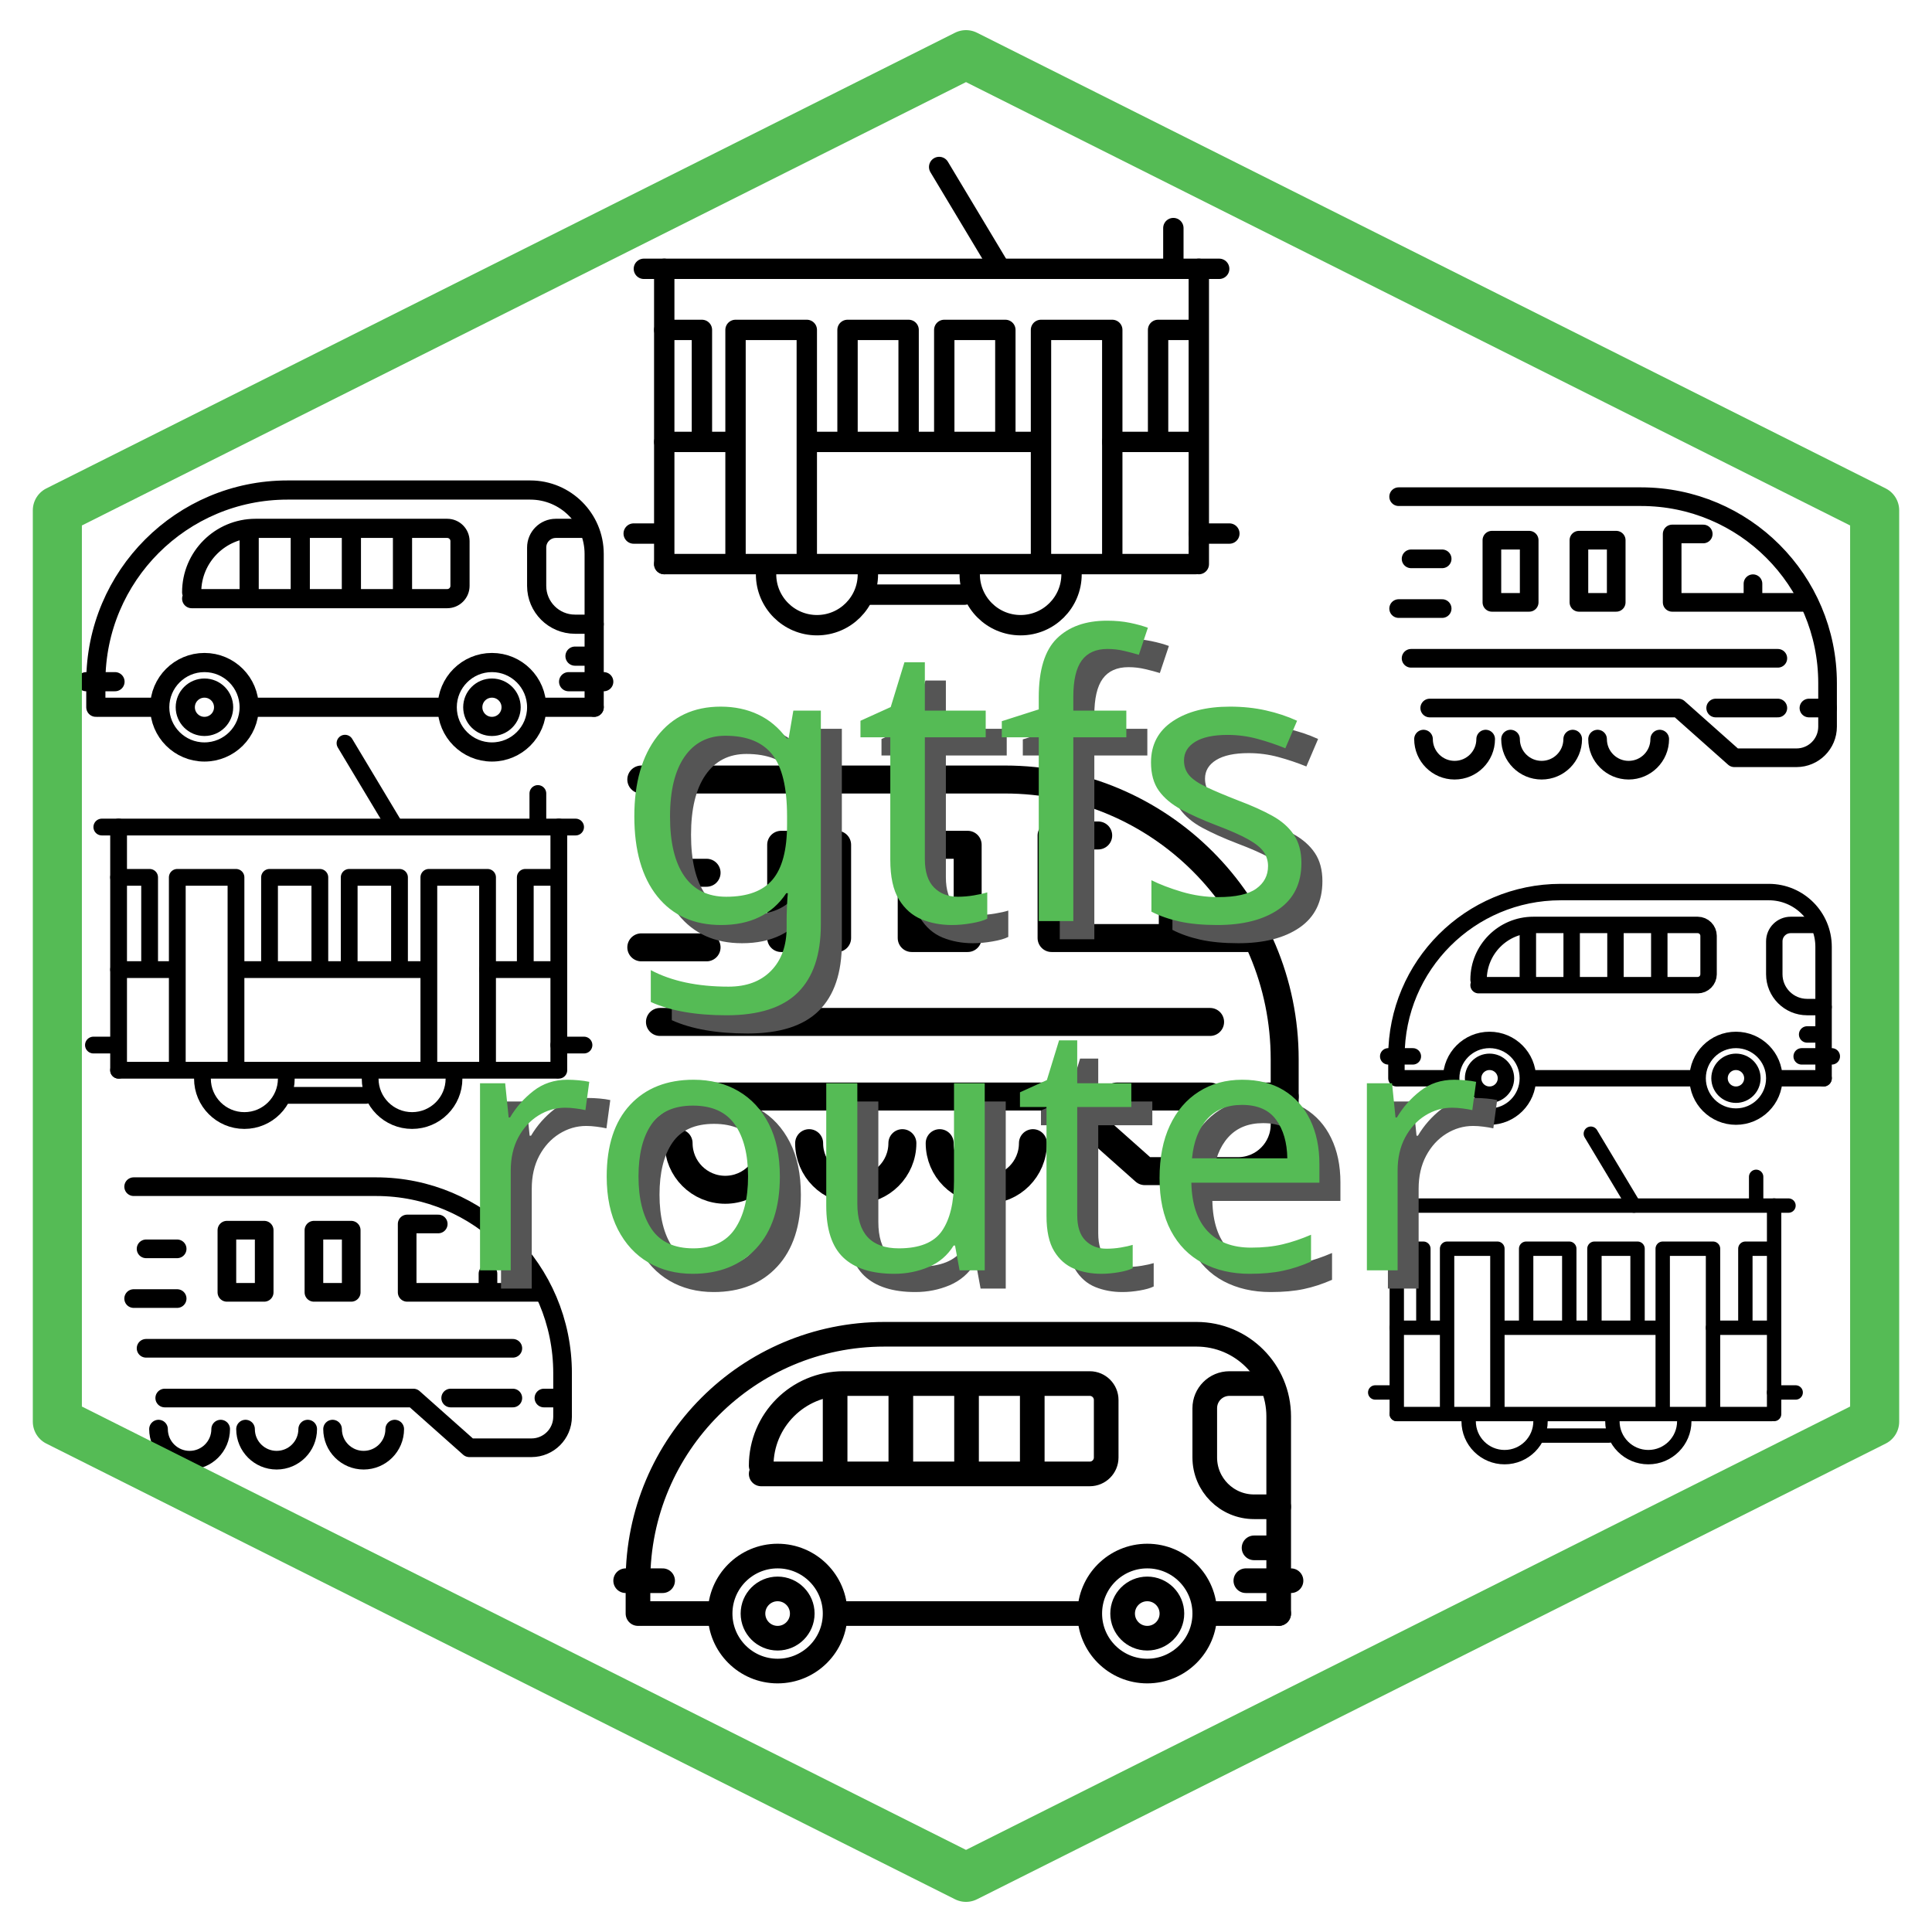
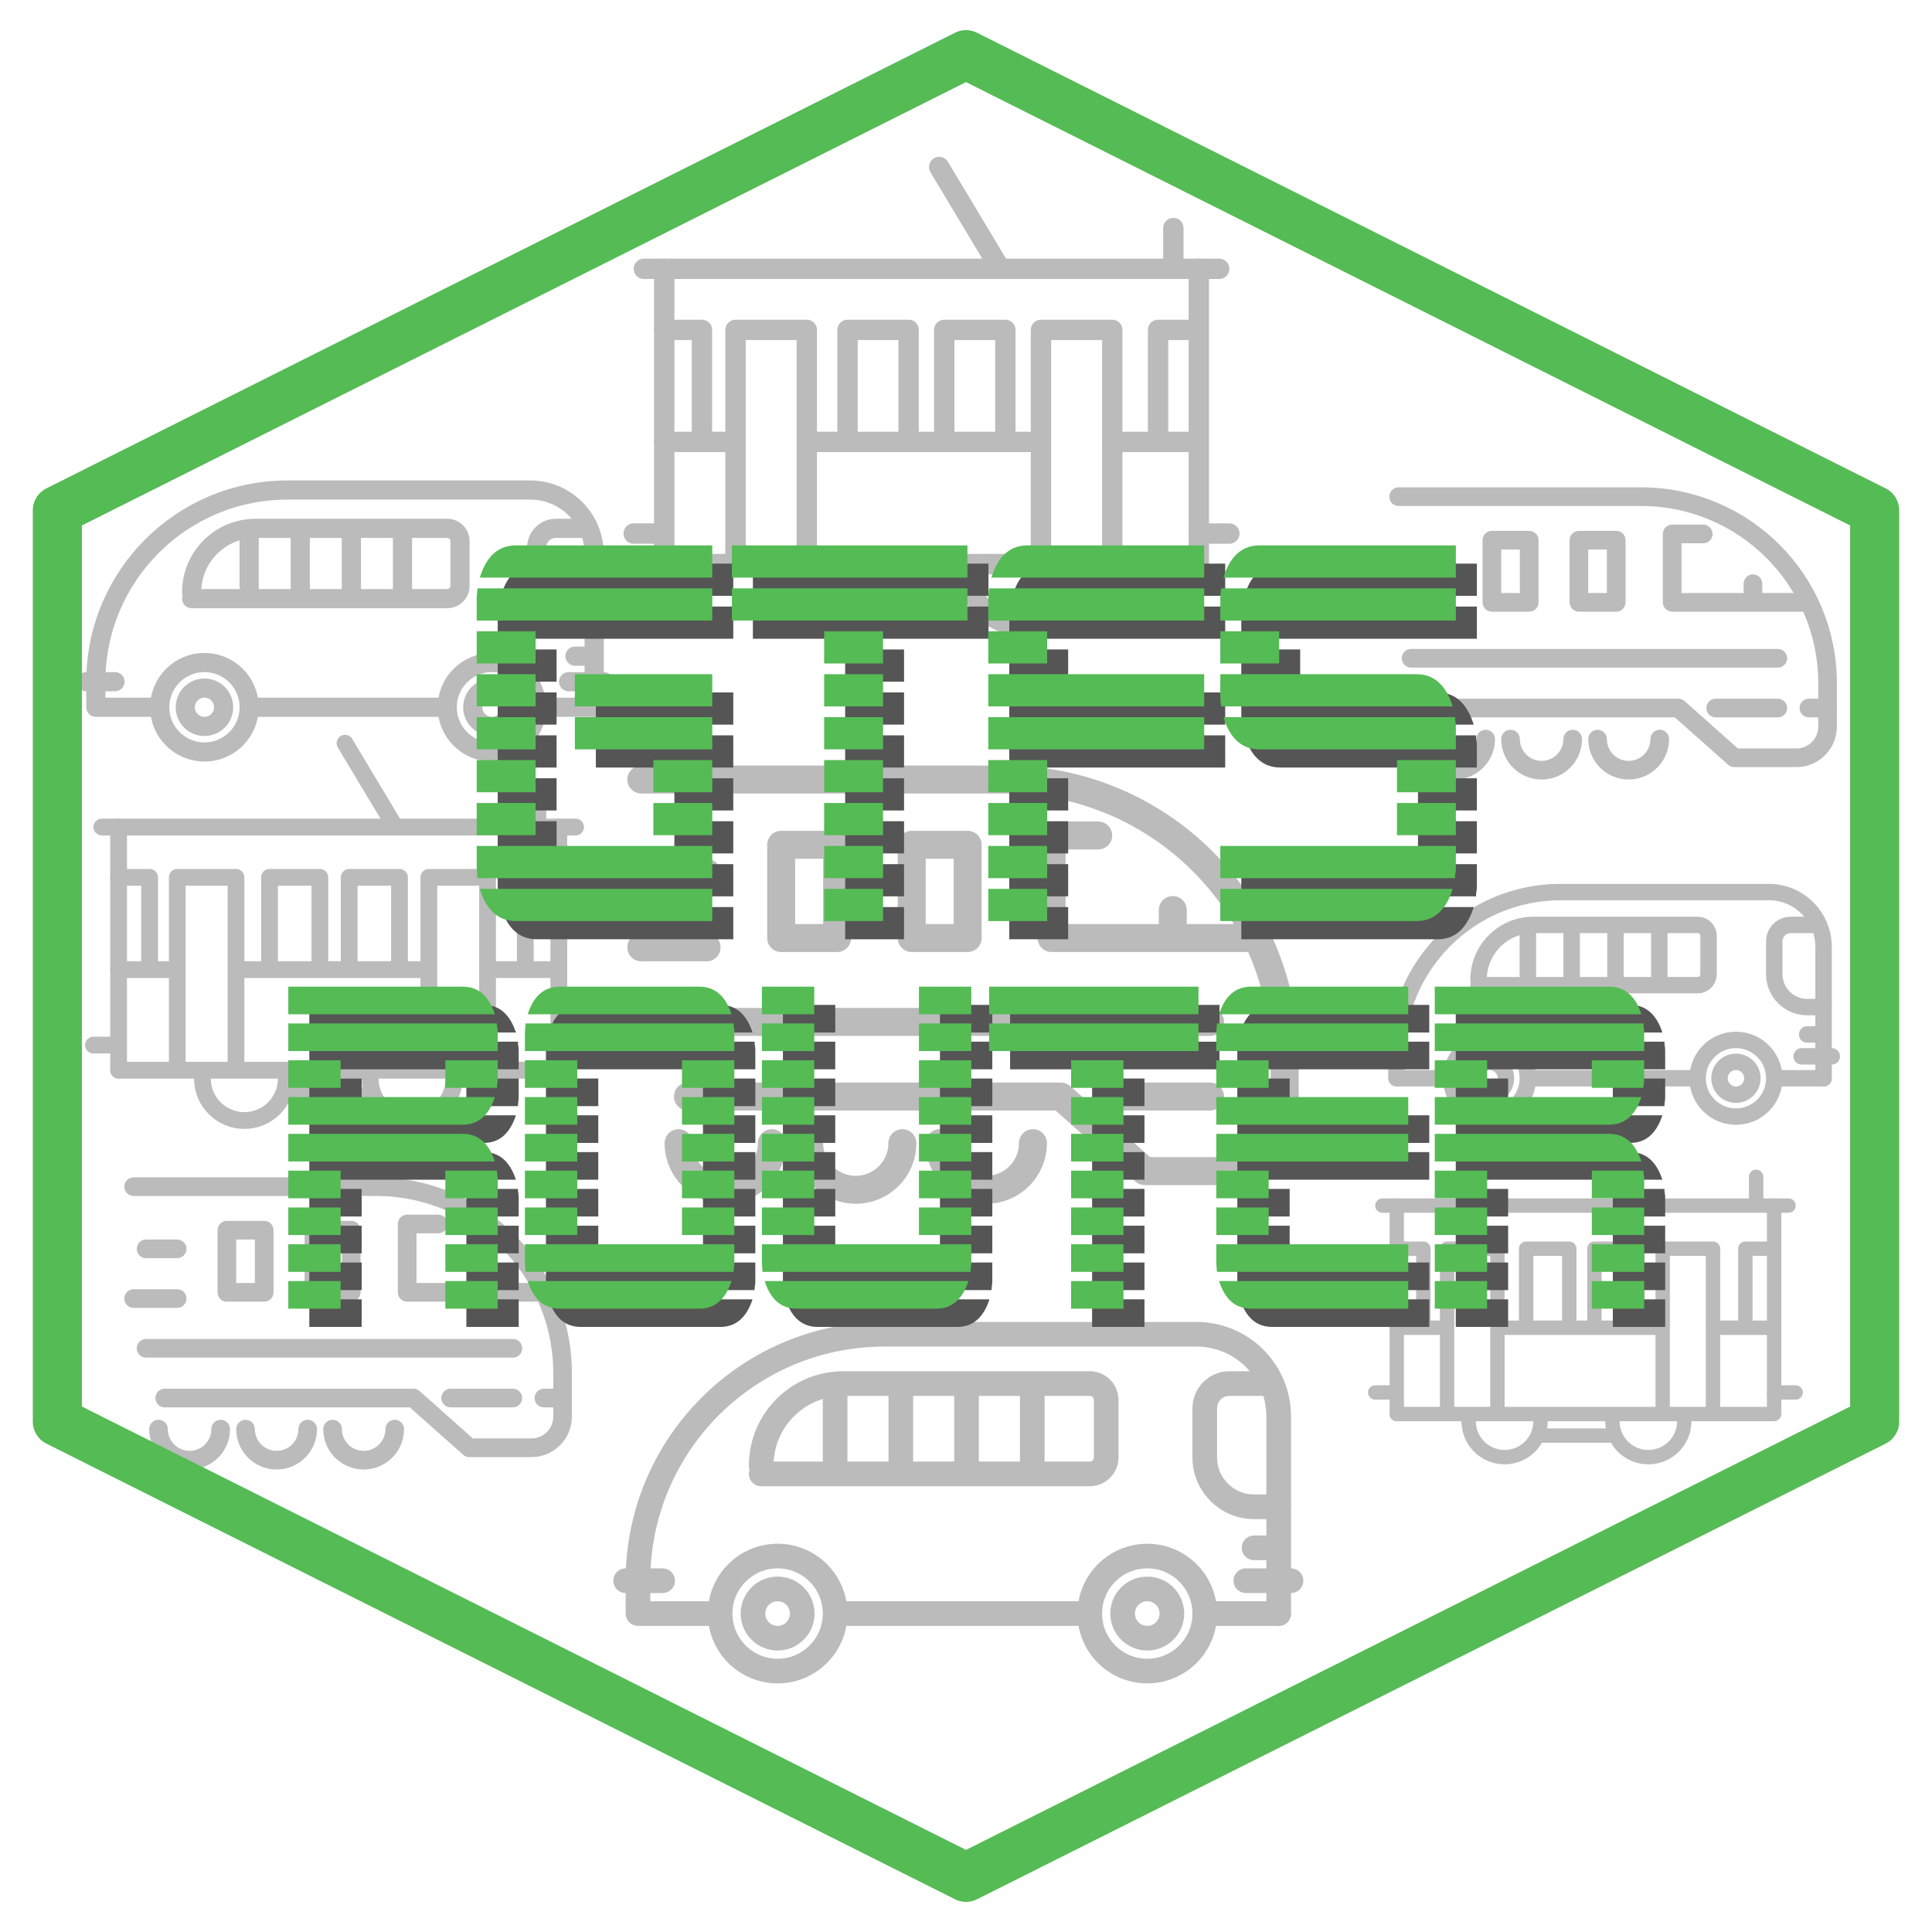
- <svg xmlns="http://www.w3.org/2000/svg" xmlns:xlink="http://www.w3.org/1999/xlink" class="svglite" width="504.00pt" height="504.00pt" viewBox="0 0 504.00 504.00">
-   <defs>
-     <style type="text/css">
+ <svg xmlns="http://www.w3.org/2000/svg" xmlns:xlink="http://www.w3.org/1999/xlink" class="svglite" width="504.00pt" height="504.00pt" viewBox="0 0 504.00 504.00" version="1.1" id="gtfsrouter-logo">
+   <defs id="defs4">
+     <style type="text/css" id="style2">
    .svglite line, .svglite polyline, .svglite polygon, .svglite path, .svglite rect, .svglite circle {
-       fill: none;
-       stroke: #000000;
      stroke-linecap: round;
      stroke-linejoin: round;
      stroke-miterlimit: 10.00;
    }
    .svglite text {
      white-space: pre;
    }
  </style>
  </defs>
-   <rect width="100%" height="100%" style="stroke: none; fill: none;" />
-   <defs>
-     <symbol id="bus" fill="none" fill-opacity="null" stroke="#9b9b9b" stroke-dasharray="null" stroke-linecap="round" stroke-linejoin="null" stroke-opacity="null" stroke-width="30" viewBox="0 0 840 450">
-       <path d="M30,360 L30,320         M30,320 a300,300 45 0,1 300,-300         M330,20 L710,20         M710,20 a100,100 0 0,1 100,100         M810,120 L810,360" />
+   <rect width="100%" height="100%" style="stroke: none; fill: none;" id="rect6" />
+   <defs id="defs66">
+     <symbol id="bus" fill="none" fill-opacity="null" stroke="#bbbbbb" stroke-dasharray="null" stroke-linecap="round" stroke-linejoin="null" stroke-opacity="null" stroke-width="30" viewBox="0 0 840 450">
+       <path d="M30,360 L30,320         M30,320 a300,300 45 0,1 300,-300         M330,20 L710,20         M710,20 a100,100 0 0,1 100,100         M810,120 L810,360" id="path8" />
      <circle id="bus-wheel-back-large" cx="200" cy="360" r="70" />
      <circle id="bus-wheel-back-small" cx="200" cy="360" r="30" />
      <circle id="bus-wheel-front-large" cx="650" cy="360" r="70" />
      <circle id="bus-wheel-front-small" cx="650" cy="360" r="30" />
      <line id="bus-bottom-line1" x1="35" x2="120" y1="360" y2="360" />
      <line id="bus-bottom-line2" x1="280" x2="570" y1="360" y2="360" />
      <line id="bus-bottom-line3" x1="730" x2="810" y1="360" y2="360" />
      <path id="bus-windscreen" d="M800,80 L750,80         M750,80 a30,30 0 0,0 -30,30         M720,110 L720,170         M720,170 a60,60 0 0,0 60,60         M780,230 L810,230         " />
      <path id="bus-window-outline" d="M180,180 a100,100 0 0,1 100,-100         M280,80 L580,80         M580,80 a20,20 0 0,1 20,20         M600,100 L600,170         M600,170 a20,20 0 0,1 -20,20         M580,190 L180,190         " />
      <line id="bus-window-line1" x1="510" x2="510" y1="180" y2="90" />
      <line id="bus-window-line2" x1="430" x2="430" y1="180" y2="90" />
      <line id="bus-window-line3" x1="350" x2="350" y1="180" y2="90" />
      <line id="bus-window-line4" x1="270" x2="270" y1="180" y2="90" />
      <line id="bus-bumper1" x1="15" x2="60" y1="320" y2="320" />
      <line id="bus-bumper2" x1="770" x2="825" y1="320" y2="320" />
      <line id="bus-bumper3" x1="780" x2="800" y1="280" y2="280" />
    </symbol>
-     <symbol id="tram" fill="none" fill-opacity="null" stroke="#9b9b9b" stroke-dasharray="null" stroke-linecap="round" stroke-linejoin="null" stroke-opacity="null" stroke-width="20" viewBox="0 0 640 480">
+     <symbol id="tram" fill="none" fill-opacity="null" stroke="#bbbbbb" stroke-dasharray="null" stroke-linecap="round" stroke-linejoin="null" stroke-opacity="null" stroke-width="20" viewBox="0 0 640 480">
      <path id="tram-wheel1" d="M150,420 a1,1 0 0,0 100,0" />
-       <path id="tram-wheel1" d="M350,420 a1,1 0 0,0 100,0" />
+       <path id="path28" d="M350,420 a1,1 0 0,0 100,0" />
      <line id="tram-line-between-wheels" x1="250" x2="345" y1="440" y2="440" />
      <line id="tram-bottom-line" x1="50" x2="572" y1="410" y2="410" />
      <line id="tram-back-line" x1="50" x2="50" y1="410" y2="120" />
      <line id="tram-front-line" x1="575" x2="575" y1="410" y2="120" />
      <line id="tram-roof-line" x1="30" x2="595" y1="120" y2="120" />
      <line id="tram-back-nubbin" x1="20" x2="40" y1="380" y2="380" />
      <line id="tram-front-nubbin" x1="575" x2="605" y1="380" y2="380" />
      <path id="tram-door-back" d="M120,400 L120,180 M120,180 L190,180 M190,180 L190,400 Z" />
      <path id="tram-door-front" d="M420,400 L420,180 M420,180 L490,180 M490,180 L490,400 Z" />
      <line id="tram-window-back-line" x1="50" x2="110" y1="290" y2="290" />
      <path id="tram-window-back-path" d="M50,180 L87,180 M87,180 L87,280 Z" />
      <line id="tram-window-front-line" x1="490" x2="570" y1="290" y2="290" />
      <path id="tram-window-front-path" d="M570,180 L535,180 M535,180 L535,280 Z" />
      <line id="tram-mid-line" x1="200" x2="410" y1="290" y2="290" />
      <path id="tram-window1" d="M230,280 L230,180 M230,180 L290,180 M290,180 L290,280 Z" />
      <path id="tram-window2" d="M325,280 L325,180 M325,180 L385,180 M385,180 L385,280 Z" />
      <line id="tram-antenna" x1="380" x2="320" y1="120" y2="20" />
      <line id="tram-roof-stick" x1="550" x2="550" y1="80" y2="110" />
    </symbol>
-     <symbol id="train" fill="none" fill-opacity="null" stroke="#9b9b9b" stroke-dasharray="null" stroke-linecap="round" stroke-linejoin="null" stroke-opacity="null" stroke-width="30" viewBox="0 0 740 520">
+     <symbol id="train" fill="none" fill-opacity="null" stroke="#bbbbbb" stroke-dasharray="null" stroke-linecap="round" stroke-linejoin="null" stroke-opacity="null" stroke-width="30" viewBox="0 0 740 520">
      <path id="traim-outline-main" d="M30,60 L420,60         M420,60 a300,300 45 0,1 300,300         M720,360 L720,430         M720,430 a50,50 0 0,1 -50,50         M670,480 L570,480         M570,480 L480,400         M480,400 L80,400         " />
      <line id="train-line1" x1="540" x2="640" y1="400" y2="400" />
      <line id="train-line2" x1="690" x2="720" y1="400" y2="400" />
      <line id="train-line3" x1="50" x2="640" y1="320" y2="320" />
      <line id="train-line4" x1="30" x2="100" y1="240" y2="240" />
      <line id="train-line5" x1="50" x2="100" y1="160" y2="160" />
      <path id="train-wheel1" d="M70,450 a1,1 0 0,0 100,0" />
-       <circle id="train-wheel-dot1" cx="120" cy="450" r="15" fill="#9b9b9b" stroke="none" stroke-width="0" />
+       <circle id="train-wheel-dot1" cx="120" cy="450" r="15" stroke="none" stroke-width="0" />
      <path id="train-wheel2" d="M210,450 a1,1 0 0,0 100,0" />
-       <circle id="train-wheel-dot2" cx="260" cy="450" r="15" fill="#9b9b9b" stroke="none" stroke-width="0" />
+       <circle id="train-wheel-dot2" cx="260" cy="450" r="15" stroke="none" stroke-width="0" />
      <path id="train-wheel3" d="M350,450 a1,1 0 0,0 100,0" />
-       <circle id="train-wheel-dot3" cx="400" cy="450" r="15" fill="#9b9b9b" stroke="none" stroke-width="0" />
+       <circle id="train-wheel-dot3" cx="400" cy="450" r="15" stroke="none" stroke-width="0" />
      <path id="train-drivers-window" d="M680,230 L470,230 M470,230 L470,120 M470,120 L520,120" />
      <line id="train-drivers-window-line" x1="600" x2="600" y1="220" y2="200" />
      <path id="train-window1" d="M180,230 L180,130 M180,130 L240,130 M240,130 L240,230 M240,230 L180,230" />
      <path id="train-window2" d="M320,230 L320,130 M320,130 L380,130 M380,130 L380,230 M380,230 L320,230" />
    </symbol>
  </defs>
-   <g>
-     <svg viewBox="0 0 504 504" width="140" x="20" y="-90">
-       <use xlink:href="#bus" />
+   <g id="main-image">
+     <svg id="bus-left" viewBox="0 0 504 504" width="140" x="20" y="-90" version="1.1">
+       <use xlink:href="#bus" id="use68" />
    </svg>
-     <svg viewBox="0 0 504 504" width="140" x="20" y="-10">
-       <use xlink:href="#tram" />
+     <svg id="tram-left" viewBox="0 0 504 504" width="140" x="20" y="-10" version="1.1">
+       <use xlink:href="#tram" id="use71" />
    </svg>
-     <svg viewBox="0 0 504 504" width="120" x="30" y="90">
-       <use xlink:href="#train" />
+     <svg id="train-left" viewBox="0 0 504 504" width="120" x="30" y="90" version="1.1">
+       <use xlink:href="#train" id="use74" />
    </svg>
-     <svg viewBox="0 0 504 504" width="170" x="160" y="-150">
-       <use xlink:href="#tram" />
+     <svg id="tram-middle" viewBox="0 0 504 504" width="170" x="160" y="-150" version="1.1">
+       <use xlink:href="#tram" id="use77" />
    </svg>
-     <svg viewBox="0 0 504 504" width="180" x="160" y="0">
-       <use xlink:href="#train" />
+     <svg id="train-middle" viewBox="0 0 504 504" width="180" x="160" y="0" version="1.1">
+       <use xlink:href="#train" id="use80" />
    </svg>
-     <svg viewBox="0 0 504 504" width="180" x="160" y="140">
-       <use xlink:href="#bus" />
+     <svg id="bus-middle" viewBox="0 0 504 504" width="180" x="160" y="140" version="1.1">
+       <use xlink:href="#bus" id="use83" />
    </svg>
-     <svg viewBox="0 0 504 504" width="120" x="360" y="-90">
-       <use xlink:href="#train" />
+     <svg id="train-right" viewBox="0 0 504 504" width="120" x="360" y="-90" version="1.1">
+       <use xlink:href="#train" id="use86" />
    </svg>
-     <svg viewBox="0 0 504 504" width="120" x="360" y="10">
-       <use xlink:href="#bus" />
+     <svg id="bus-right" viewBox="0 0 504 504" width="120" x="360" y="10" version="1.1">
+       <use xlink:href="#bus" id="use89" />
    </svg>
-     <svg viewBox="0 0 504 504" width="120" x="355" y="85">
-       <use xlink:href="#tram" />
+     <svg id="tram-right" viewBox="0 0 504 504" width="120" x="355" y="85" version="1.1">
+       <use xlink:href="#tram" id="use92" />
    </svg>
-     <rect x="0.00" y="0.00" width="504.00" height="504.00" style="stroke-width: 0.00;" />
-     <polygon points="14.96,133.13 14.96,370.87 252.00,489.74 489.04,370.87 489.04,133.13 252.00,14.26 14.96,133.13 " style="stroke-width: 12.80; stroke: #55BB55; stroke-linecap: butt;" />
-     <text x="257.45" y="245.03" text-anchor="middle" style="font-size: 102.43px;fill: #555555; font-family: &quot;SF Alien Encounters&quot;;" textLength="263.22px" lengthAdjust="spacingAndGlyphs">gtfs</text>
-     <text x="251.97" y="240.28" text-anchor="middle" style="font-size: 102.43px;fill: #55BB55; font-family: &quot;SF Alien Encounters&quot;;" textLength="263.22px" lengthAdjust="spacingAndGlyphs">gtfs</text>
-     <text x="257.45" y="336.15" text-anchor="middle" style="font-size: 91.05px;fill: #555555; font-family: &quot;SF Alien Encounters&quot;;" textLength="360.99px" lengthAdjust="spacingAndGlyphs">router</text>
-     <text x="251.97" y="331.39" text-anchor="middle" style="font-size: 91.05px;fill: #55BB55; font-family: &quot;SF Alien Encounters&quot;;" textLength="360.99px" lengthAdjust="spacingAndGlyphs">router</text>
+     <polygon points="14.96,133.13 14.96,370.87 252.00,489.74 489.04,370.87 489.04,133.13 252.00,14.26 14.96,133.13 " style="stroke-width: 12.80; stroke: #55BB55; stroke-linecap: butt;" fill="none" stroke="#000000" id="polygon95" />
+     <g aria-label="gtfs" id="gtfs-shadow" style="font-size:140px;font-family:'SF Alien Encounters';text-anchor:middle;white-space:pre;fill:#555555">
+       <path d="m 130.654,155.43 q 2.561,-8.4 9.423,-8.4 h 51.21 v 8.4 z m -0.819,11.2 v -5.6 q 0,-0.98 0.102,-1.4 0,-0.28 0,-0.56 0.102,-0.42 0.102,-0.84 h 61.247 v 8.4 z m 0,11.2 v -8.4 h 15.363 v 8.4 z m 25.605,11.2 v -8.4 h 35.847 v 8.4 z m -25.605,0 v -8.4 h 15.363 v 8.4 z m 25.605,11.2 v -8.4 h 35.847 v 8.4 z m -25.605,0 v -8.4 h 15.363 v 8.4 z m 46.089,11.2 v -8.4 h 15.363 v 8.4 z m -46.089,0 v -8.4 h 15.363 v 8.4 z m 46.089,11.2 v -8.4 h 15.363 v 8.4 z m -46.089,0 v -8.4 h 15.363 v 8.4 z m 0.205,11.2 q 0,-0.42 -0.102,-0.7 0,-0.42 0,-0.7 -0.102,-0.42 -0.102,-1.4 v -5.6 h 61.452 v 8.4 z m 10.037,11.2 q -6.862,0 -9.423,-8.4 h 60.633 v 8.4 z" id="path245" />
+       <path d="m 196.407,155.43 v -8.4 h 61.452 v 8.4 z m 0,11.2 v -8.4 h 61.452 v 8.4 z m 24.069,11.2 v -8.4 h 15.363 v 8.4 z m 0,11.2 v -8.4 h 15.363 v 8.4 z m 0,11.2 v -8.4 h 15.363 v 8.4 z m 0,11.2 v -8.4 h 15.363 v 8.4 z m 0,11.2 v -8.4 h 15.363 v 8.4 z m 0,11.2 v -8.4 h 15.363 v 8.4 z m 0,11.2 v -8.4 h 15.363 v 8.4 z" id="path247" />
+       <path d="m 264.107,155.43 q 2.561,-8.4 9.423,-8.4 h 46.089 v 8.4 z m -0.819,11.2 v -5.6 q 0,-0.98 0.102,-1.4 0,-0.28 0,-0.56 0.102,-0.42 0.102,-0.84 h 56.126 v 8.4 z m 0,11.2 v -8.4 h 15.363 v 8.4 z m 0,11.2 v -8.4 h 56.331 v 8.4 z m 0,11.2 v -8.4 h 56.331 v 8.4 z m 0,11.2 v -8.4 h 15.363 v 8.4 z m 0,11.2 v -8.4 h 15.363 v 8.4 z m 0,11.2 v -8.4 h 15.363 v 8.4 z m 0,11.2 v -8.4 h 15.363 v 8.4 z" id="path249" />
+       <path d="m 324.638,155.43 q 2.561,-8.4 9.423,-8.4 h 51.21 v 8.4 z m -0.819,11.2 v -5.6 q 0,-0.98 0.102,-1.4 0,-0.28 0,-0.56 0.102,-0.42 0.102,-0.84 h 61.247 v 8.4 z m 0,11.2 v -8.4 h 15.363 v 8.4 z m 0.205,11.2 q 0,-0.42 -0.102,-0.7 0,-0.42 0,-0.7 -0.102,-0.42 -0.102,-1.4 v -5.6 h 51.21 q 6.76,0 9.423,8.4 z m 10.037,11.2 q -6.862,0 -9.423,-8.4 h 60.428 q 0,0.42 0,0.84 0.102,0.28 0.102,0.56 0.102,0.42 0.102,1.4 v 5.6 z m 35.847,11.2 v -8.4 h 15.363 v 8.4 z m 0,11.2 v -8.4 h 15.363 v 8.4 z m 15.363,8.4 q 0,0.98 -0.102,1.4 0,0.28 -0.102,0.7 0,0.28 0,0.7 h -61.247 v -8.4 h 61.452 z m -0.819,5.6 q -2.663,8.4 -9.423,8.4 h -51.21 v -8.4 z" id="path251" />
+     </g>
+     <g aria-label="gtfs" id="gtfs-text" style="font-size:140px;font-family:'SF Alien Encounters';text-anchor:middle;white-space:pre;fill:#55bb55">
+       <path d="m 125.174,150.68 q 2.561,-8.4 9.423,-8.4 h 51.21 v 8.4 z m -0.819,11.2 v -5.6 q 0,-0.98 0.102,-1.4 0,-0.28 0,-0.56 0.102,-0.42 0.102,-0.84 h 61.247 v 8.4 z m 0,11.2 v -8.4 h 15.363 v 8.4 z m 25.605,11.2 v -8.4 h 35.847 v 8.4 z m -25.605,0 v -8.4 h 15.363 v 8.4 z m 25.605,11.2 v -8.4 h 35.847 v 8.4 z m -25.605,0 v -8.4 h 15.363 v 8.4 z m 46.089,11.2 v -8.4 h 15.363 v 8.4 z m -46.089,0 v -8.4 h 15.363 v 8.4 z m 46.089,11.2 v -8.4 h 15.363 v 8.4 z m -46.089,0 v -8.4 h 15.363 v 8.4 z m 0.205,11.2 q 0,-0.42 -0.102,-0.7 0,-0.42 0,-0.7 -0.102,-0.42 -0.102,-1.4 v -5.6 h 61.452 v 8.4 z m 10.037,11.2 q -6.862,0 -9.423,-8.4 h 60.633 v 8.4 z" id="path236" />
+       <path d="m 190.927,150.68 v -8.4 h 61.452 v 8.4 z m 0,11.2 v -8.4 h 61.452 v 8.4 z m 24.069,11.2 v -8.4 h 15.363 v 8.4 z m 0,11.2 v -8.4 h 15.363 v 8.4 z m 0,11.2 v -8.4 h 15.363 v 8.4 z m 0,11.2 v -8.4 h 15.363 v 8.4 z m 0,11.2 v -8.4 h 15.363 v 8.4 z m 0,11.2 v -8.4 h 15.363 v 8.4 z m 0,11.2 v -8.4 h 15.363 v 8.4 z" id="path238" />
+       <path d="m 258.627,150.68 q 2.561,-8.4 9.423,-8.4 h 46.089 v 8.4 z m -0.819,11.2 v -5.6 q 0,-0.98 0.102,-1.4 0,-0.28 0,-0.56 0.102,-0.42 0.102,-0.84 h 56.126 v 8.4 z m 0,11.2 v -8.4 h 15.363 v 8.4 z m 0,11.2 v -8.4 h 56.331 v 8.4 z m 0,11.2 v -8.4 h 56.331 v 8.4 z m 0,11.2 v -8.4 h 15.363 v 8.4 z m 0,11.2 v -8.4 h 15.363 v 8.4 z m 0,11.2 v -8.4 h 15.363 v 8.4 z m 0,11.2 v -8.4 h 15.363 v 8.4 z" id="path240" />
+       <path d="m 319.158,150.68 q 2.561,-8.4 9.423,-8.4 h 51.21 v 8.4 z m -0.819,11.2 v -5.6 q 0,-0.98 0.102,-1.4 0,-0.28 0,-0.56 0.102,-0.42 0.102,-0.84 h 61.247 v 8.4 z m 0,11.2 v -8.4 h 15.363 v 8.4 z m 0.205,11.2 q 0,-0.42 -0.102,-0.7 0,-0.42 0,-0.7 -0.102,-0.42 -0.102,-1.4 v -5.6 h 51.21 q 6.76,0 9.423,8.4 z m 10.037,11.2 q -6.862,0 -9.423,-8.4 h 60.428 q 0,0.42 0,0.84 0.102,0.28 0.102,0.56 0.102,0.42 0.102,1.4 v 5.6 z m 35.847,11.2 v -8.4 h 15.363 v 8.4 z m 0,11.2 v -8.4 h 15.363 v 8.4 z m 15.363,8.4 q 0,0.98 -0.102,1.4 0,0.28 -0.102,0.7 0,0.28 0,0.7 h -61.247 v -8.4 h 61.452 z m -0.819,5.6 q -2.663,8.4 -9.423,8.4 h -51.21 v -8.4 z" id="path242" />
+     </g>
+     <g aria-label="router" id="router-shadow" style="font-size:120px;font-family:'SF Alien Encounters';text-anchor:middle;white-space:pre;fill:#555555">
+       <path d="m 80.688,269.35 v -7.2 h 45.522 q 6.009,0 8.376,7.2 z m 0,9.6 v -7.2 h 54.444 q 0,0.36 0,0.72 0.091,0.24 0.091,0.48 0.091,0.36 0.091,1.2 v 4.8 z m 54.626,7.2 q 0,0.84 -0.091,1.2 0,0.24 -0.091,0.6 0,0.24 0,0.6 h -13.475 v -7.2 h 13.657 z m -54.626,2.4 v -7.2 h 13.657 v 7.2 z m 53.898,2.4 q -2.367,7.2 -8.376,7.2 H 80.688 v -7.2 z m -53.898,16.8 v -7.2 h 45.522 q 6.009,0 8.376,7.2 z m 40.97,9.6 v -7.2 h 13.475 q 0,0.36 0,0.72 0.091,0.24 0.091,0.48 0.091,0.36 0.091,1.2 v 4.8 z m -40.97,0 v -7.2 h 13.657 v 7.2 z m 40.97,9.6 v -7.2 h 13.657 v 7.2 z m -40.97,0 v -7.2 h 13.657 v 7.2 z m 40.97,9.6 v -7.2 h 13.657 v 7.2 z m -40.97,0 v -7.2 h 13.657 v 7.2 z m 40.97,9.6 v -7.2 h 13.657 v 7.2 z m -40.97,0 v -7.2 h 13.657 v 7.2 z" id="path223" />
+       <path d="m 143.144,269.35 q 2.276,-7.2 8.376,-7.2 h 36.418 q 6.009,0 8.376,7.2 z m -0.728,9.6 v -4.8 q 0,-0.84 0.091,-1.2 0,-0.24 0,-0.48 0.091,-0.36 0.091,-0.72 h 54.262 q 0,0.36 0,0.72 0.091,0.24 0.091,0.48 0.091,0.36 0.091,1.2 v 4.8 z m 40.97,9.6 v -7.2 h 13.657 v 7.2 z m -40.97,0 v -7.2 h 13.657 v 7.2 z m 40.97,9.6 v -7.2 h 13.657 v 7.2 z m -40.97,0 v -7.2 h 13.657 v 7.2 z m 40.97,9.6 v -7.2 h 13.657 v 7.2 z m -40.97,0 v -7.2 h 13.657 v 7.2 z m 40.97,9.6 v -7.2 h 13.657 v 7.2 z m -40.97,0 v -7.2 h 13.657 v 7.2 z m 40.97,9.6 v -7.2 h 13.657 v 7.2 z m -40.97,0 v -7.2 h 13.657 v 7.2 z m 54.626,7.2 q 0,0.84 -0.091,1.2 0,0.24 -0.091,0.6 0,0.24 0,0.6 h -54.262 q 0,-0.36 -0.091,-0.6 0,-0.36 0,-0.6 -0.091,-0.36 -0.091,-1.2 v -4.8 h 54.626 z m -0.728,4.8 q -2.367,7.2 -8.376,7.2 h -36.418 q -6.1,0 -8.376,-7.2 z" id="path225" />
+       <path d="m 245.205,269.35 v -7.2 h 13.657 v 7.2 z m -40.97,0 v -7.2 h 13.657 v 7.2 z m 40.97,9.6 v -7.2 h 13.657 v 7.2 z m -40.97,0 v -7.2 h 13.657 v 7.2 z m 40.97,9.6 v -7.2 h 13.657 v 7.2 z m -40.97,0 v -7.2 h 13.657 v 7.2 z m 40.97,9.6 v -7.2 h 13.657 v 7.2 z m -40.97,0 v -7.2 h 13.657 v 7.2 z m 40.97,9.6 v -7.2 h 13.657 v 7.2 z m -40.97,0 v -7.2 h 13.657 v 7.2 z m 40.97,9.6 v -7.2 h 13.657 v 7.2 z m -40.97,0 v -7.2 h 13.657 v 7.2 z m 40.97,9.6 v -7.2 h 13.657 v 7.2 z m -40.97,0 v -7.2 h 13.657 v 7.2 z m 54.626,7.2 q 0,0.84 -0.091,1.2 0,0.24 -0.091,0.6 0,0.24 0,0.6 h -54.262 q 0,-0.36 -0.091,-0.6 0,-0.36 0,-0.6 -0.091,-0.36 -0.091,-1.2 v -4.8 h 54.626 z m -0.728,4.8 q -2.367,7.2 -8.376,7.2 H 213.339 q -6.1,0 -8.376,-7.2 z" id="path227" />
+       <path d="m 263.504,269.35 v -7.2 h 54.626 v 7.2 z m 0,9.6 v -7.2 h 54.626 v 7.2 z m 21.395,9.6 v -7.2 h 13.657 v 7.2 z m 0,9.6 v -7.2 h 13.657 v 7.2 z m 0,9.6 v -7.2 h 13.657 v 7.2 z m 0,9.6 v -7.2 h 13.657 v 7.2 z m 0,9.6 v -7.2 h 13.657 v 7.2 z m 0,9.6 v -7.2 h 13.657 v 7.2 z m 0,9.6 v -7.2 h 13.657 v 7.2 z" id="path229" />
+       <path d="m 323.503,269.35 q 2.276,-7.2 8.376,-7.2 h 40.97 v 7.2 z m -0.728,9.6 v -4.8 q 0,-0.84 0.091,-1.2 0,-0.24 0,-0.48 0.091,-0.36 0.091,-0.72 h 49.892 v 7.2 z m 0,9.6 v -7.2 h 13.657 v 7.2 z m 0,9.6 v -7.2 h 50.074 v 7.2 z m 0,9.6 v -7.2 h 50.074 v 7.2 z m 0,9.6 v -7.2 h 13.657 v 7.2 z m 0,9.6 v -7.2 h 13.657 v 7.2 z m 0.182,9.6 q 0,-0.36 -0.091,-0.6 0,-0.36 0,-0.6 -0.091,-0.36 -0.091,-1.2 v -4.8 h 50.074 v 7.2 z m 8.922,9.6 q -6.1,0 -8.376,-7.2 h 49.346 v 7.2 z" id="path231" />
+       <path d="m 379.768,269.35 v -7.2 h 45.522 q 6.009,0 8.376,7.2 z m 0,9.6 v -7.2 h 54.444 q 0,0.36 0,0.72 0.091,0.24 0.091,0.48 0.091,0.36 0.091,1.2 v 4.8 z m 54.626,7.2 q 0,0.84 -0.091,1.2 0,0.24 -0.091,0.6 0,0.24 0,0.6 h -13.475 v -7.2 h 13.657 z m -54.626,2.4 v -7.2 h 13.657 v 7.2 z m 53.898,2.4 q -2.367,7.2 -8.376,7.2 h -45.522 v -7.2 z m -53.898,16.8 v -7.2 h 45.522 q 6.009,0 8.376,7.2 z m 40.97,9.6 v -7.2 h 13.475 q 0,0.36 0,0.72 0.091,0.24 0.091,0.48 0.091,0.36 0.091,1.2 v 4.8 z m -40.97,0 v -7.2 h 13.657 v 7.2 z m 40.97,9.6 v -7.2 h 13.657 v 7.2 z m -40.97,0 v -7.2 h 13.657 v 7.2 z m 40.97,9.6 v -7.2 h 13.657 v 7.2 z m -40.97,0 v -7.2 h 13.657 v 7.2 z m 40.97,9.6 v -7.2 h 13.657 v 7.2 z m -40.97,0 v -7.2 h 13.657 v 7.2 z" id="path233" />
+     </g>
+     <g aria-label="router" id="router-text" style="font-size:120px;font-family:'SF Alien Encounters';text-anchor:middle;white-space:pre;fill:#55bb55">
+       <path d="m 75.208,264.59 v -7.2 h 45.522 q 6.009,0 8.376,7.2 z m 0,9.6 v -7.2 H 129.652 q 0,0.36 0,0.72 0.091,0.24 0.091,0.48 0.091,0.36 0.091,1.2 v 4.8 z m 54.626,7.2 q 0,0.84 -0.091,1.2 0,0.24 -0.091,0.6 0,0.24 0,0.6 h -13.475 v -7.2 h 13.657 z m -54.626,2.4 v -7.2 h 13.657 v 7.2 z m 53.898,2.4 q -2.367,7.2 -8.376,7.2 H 75.208 v -7.2 z m -53.898,16.8 v -7.2 h 45.522 q 6.009,0 8.376,7.2 z m 40.97,9.6 v -7.2 h 13.475 q 0,0.36 0,0.72 0.091,0.24 0.091,0.48 0.091,0.36 0.091,1.2 v 4.8 z m -40.97,0 v -7.2 h 13.657 v 7.2 z m 40.97,9.6 v -7.2 h 13.657 v 7.2 z m -40.97,0 v -7.2 h 13.657 v 7.2 z m 40.97,9.6 v -7.2 h 13.657 v 7.2 z m -40.97,0 v -7.2 h 13.657 v 7.2 z m 40.97,9.6 v -7.2 h 13.657 v 7.2 z m -40.97,0 v -7.2 h 13.657 v 7.2 z" id="path210" />
+       <path d="m 137.664,264.59 q 2.276,-7.2 8.376,-7.2 h 36.418 q 6.009,0 8.376,7.2 z m -0.728,9.6 v -4.8 q 0,-0.84 0.091,-1.2 0,-0.24 0,-0.48 0.091,-0.36 0.091,-0.72 h 54.262 q 0,0.36 0,0.72 0.091,0.24 0.091,0.48 0.091,0.36 0.091,1.2 v 4.8 z m 40.97,9.6 v -7.2 h 13.657 v 7.2 z m -40.97,0 v -7.2 h 13.657 v 7.2 z m 40.97,9.6 v -7.2 h 13.657 v 7.2 z m -40.97,0 v -7.2 h 13.657 v 7.2 z m 40.97,9.6 v -7.2 h 13.657 v 7.2 z m -40.97,0 v -7.2 h 13.657 v 7.2 z m 40.97,9.6 v -7.2 h 13.657 v 7.2 z m -40.97,0 v -7.2 h 13.657 v 7.2 z m 40.97,9.6 v -7.2 h 13.657 v 7.2 z m -40.97,0 v -7.2 h 13.657 v 7.2 z m 54.626,7.2 q 0,0.84 -0.091,1.2 0,0.24 -0.091,0.6 0,0.24 0,0.6 h -54.262 q 0,-0.36 -0.091,-0.6 0,-0.36 0,-0.6 -0.091,-0.36 -0.091,-1.2 v -4.8 h 54.626 z m -0.728,4.8 q -2.367,7.2 -8.376,7.2 h -36.418 q -6.1,0 -8.376,-7.2 z" id="path212" />
+       <path d="m 239.725,264.59 v -7.2 h 13.657 v 7.2 z m -40.97,0 v -7.2 h 13.657 v 7.2 z m 40.97,9.6 v -7.2 h 13.657 v 7.2 z m -40.97,0 v -7.2 h 13.657 v 7.2 z m 40.97,9.6 v -7.2 h 13.657 v 7.2 z m -40.97,0 v -7.2 h 13.657 v 7.2 z m 40.97,9.6 v -7.2 h 13.657 v 7.2 z m -40.97,0 v -7.2 h 13.657 v 7.2 z m 40.97,9.6 v -7.2 h 13.657 v 7.2 z m -40.97,0 v -7.2 h 13.657 v 7.2 z m 40.97,9.6 v -7.2 h 13.657 v 7.2 z m -40.97,0 v -7.2 h 13.657 v 7.2 z m 40.97,9.6 v -7.2 h 13.657 v 7.2 z m -40.97,0 v -7.2 h 13.657 v 7.2 z m 54.626,7.2 q 0,0.84 -0.091,1.2 0,0.24 -0.091,0.6 0,0.24 0,0.6 h -54.262 q 0,-0.36 -0.091,-0.6 0,-0.36 0,-0.6 -0.091,-0.36 -0.091,-1.2 v -4.8 h 54.626 z m -0.728,4.8 q -2.367,7.2 -8.376,7.2 h -36.418 q -6.1,0 -8.376,-7.2 z" id="path214" />
+       <path d="m 258.024,264.59 v -7.2 h 54.626 v 7.2 z m 0,9.6 v -7.2 h 54.626 v 7.2 z m 21.395,9.6 v -7.2 h 13.657 v 7.2 z m 0,9.6 v -7.2 h 13.657 v 7.2 z m 0,9.6 v -7.2 h 13.657 v 7.2 z m 0,9.6 v -7.2 h 13.657 v 7.2 z m 0,9.6 v -7.2 h 13.657 v 7.2 z m 0,9.6 v -7.2 h 13.657 v 7.2 z m 0,9.6 v -7.2 h 13.657 v 7.2 z" id="path216" />
+       <path d="m 318.023,264.59 q 2.276,-7.2 8.376,-7.2 h 40.97 v 7.2 z m -0.728,9.6 v -4.8 q 0,-0.84 0.091,-1.2 0,-0.24 0,-0.48 0.091,-0.36 0.091,-0.72 h 49.892 v 7.2 z m 0,9.6 v -7.2 h 13.657 v 7.2 z m 0,9.6 v -7.2 h 50.074 v 7.2 z m 0,9.6 v -7.2 h 50.074 v 7.2 z m 0,9.6 v -7.2 h 13.657 v 7.2 z m 0,9.6 v -7.2 h 13.657 v 7.2 z m 0.182,9.6 q 0,-0.36 -0.091,-0.6 0,-0.36 0,-0.6 -0.091,-0.36 -0.091,-1.2 v -4.8 h 50.074 v 7.2 z m 8.922,9.6 q -6.1,0 -8.376,-7.2 h 49.346 v 7.2 z" id="path218" />
+       <path d="m 374.288,264.59 v -7.2 h 45.522 q 6.009,0 8.376,7.2 z m 0,9.6 v -7.2 h 54.444 q 0,0.36 0,0.72 0.091,0.24 0.091,0.48 0.091,0.36 0.091,1.2 v 4.8 z m 54.626,7.2 q 0,0.84 -0.091,1.2 0,0.24 -0.091,0.6 0,0.24 0,0.6 h -13.475 v -7.2 h 13.657 z m -54.626,2.4 v -7.2 h 13.657 v 7.2 z m 53.898,2.4 q -2.367,7.2 -8.376,7.2 h -45.522 v -7.2 z m -53.898,16.8 v -7.2 h 45.522 q 6.009,0 8.376,7.2 z m 40.97,9.6 v -7.2 h 13.475 q 0,0.36 0,0.72 0.091,0.24 0.091,0.48 0.091,0.36 0.091,1.2 v 4.8 z m -40.97,0 v -7.2 h 13.657 v 7.2 z m 40.97,9.6 v -7.2 h 13.657 v 7.2 z m -40.97,0 v -7.2 h 13.657 v 7.2 z m 40.97,9.6 v -7.2 h 13.657 v 7.2 z m -40.97,0 v -7.2 h 13.657 v 7.2 z m 40.97,9.6 v -7.2 h 13.657 v 7.2 z m -40.97,0 v -7.2 h 13.657 v 7.2 z" id="path220" />
+     </g>
  </g>
</svg>
